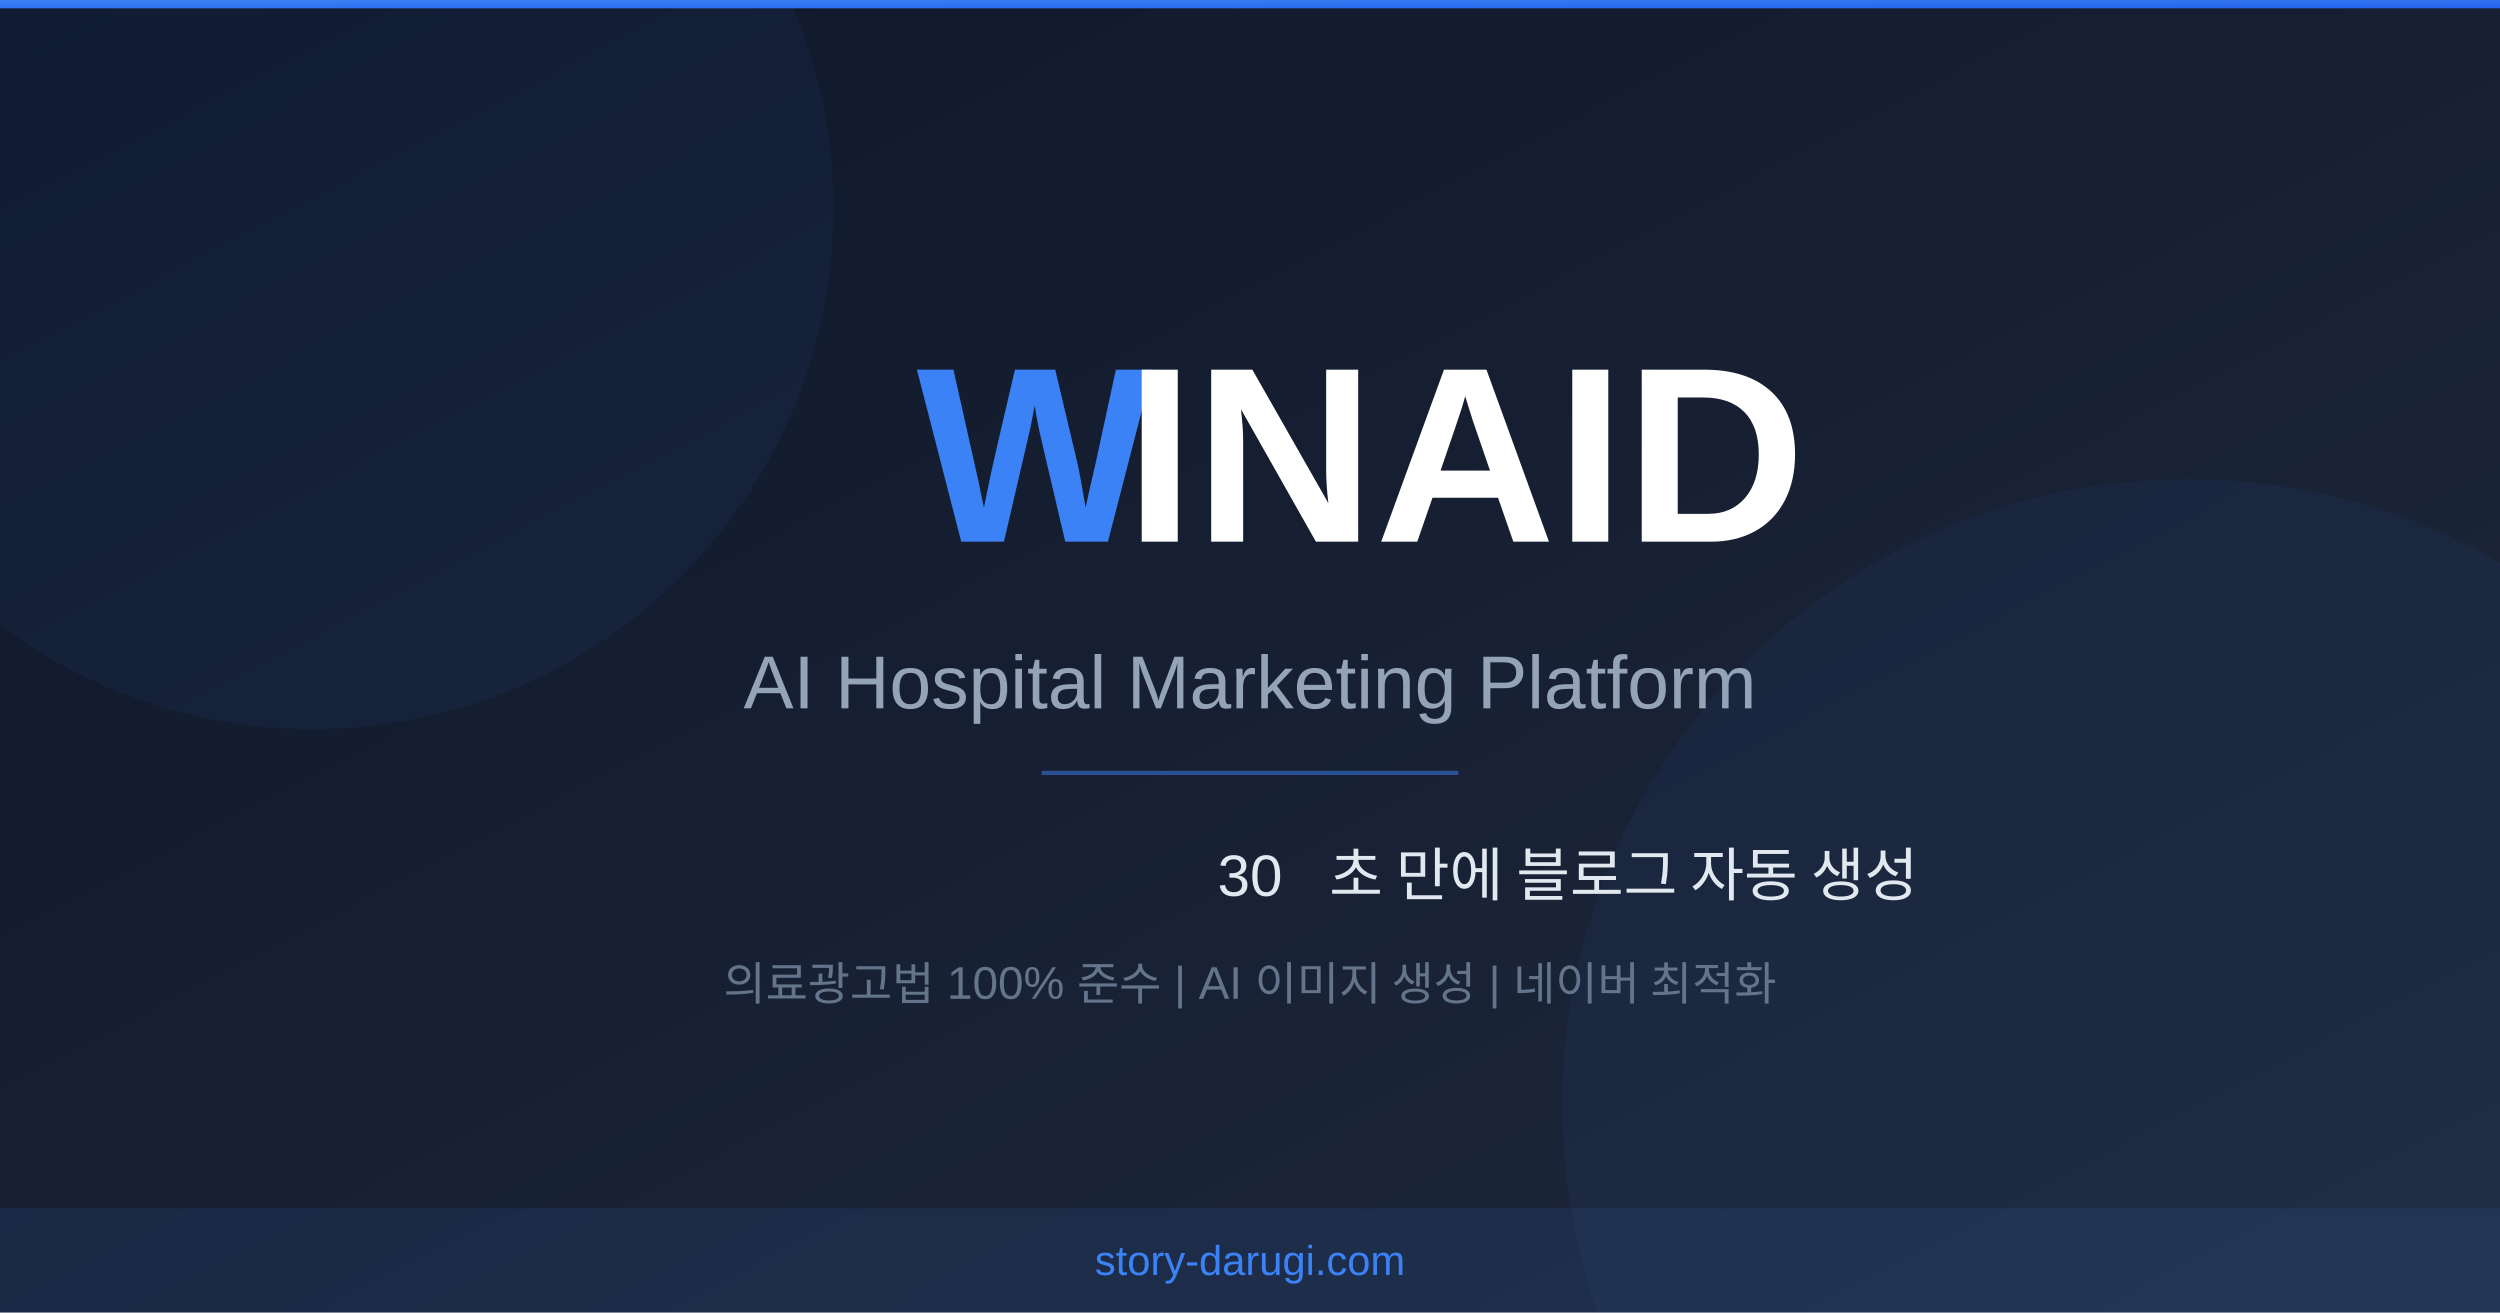
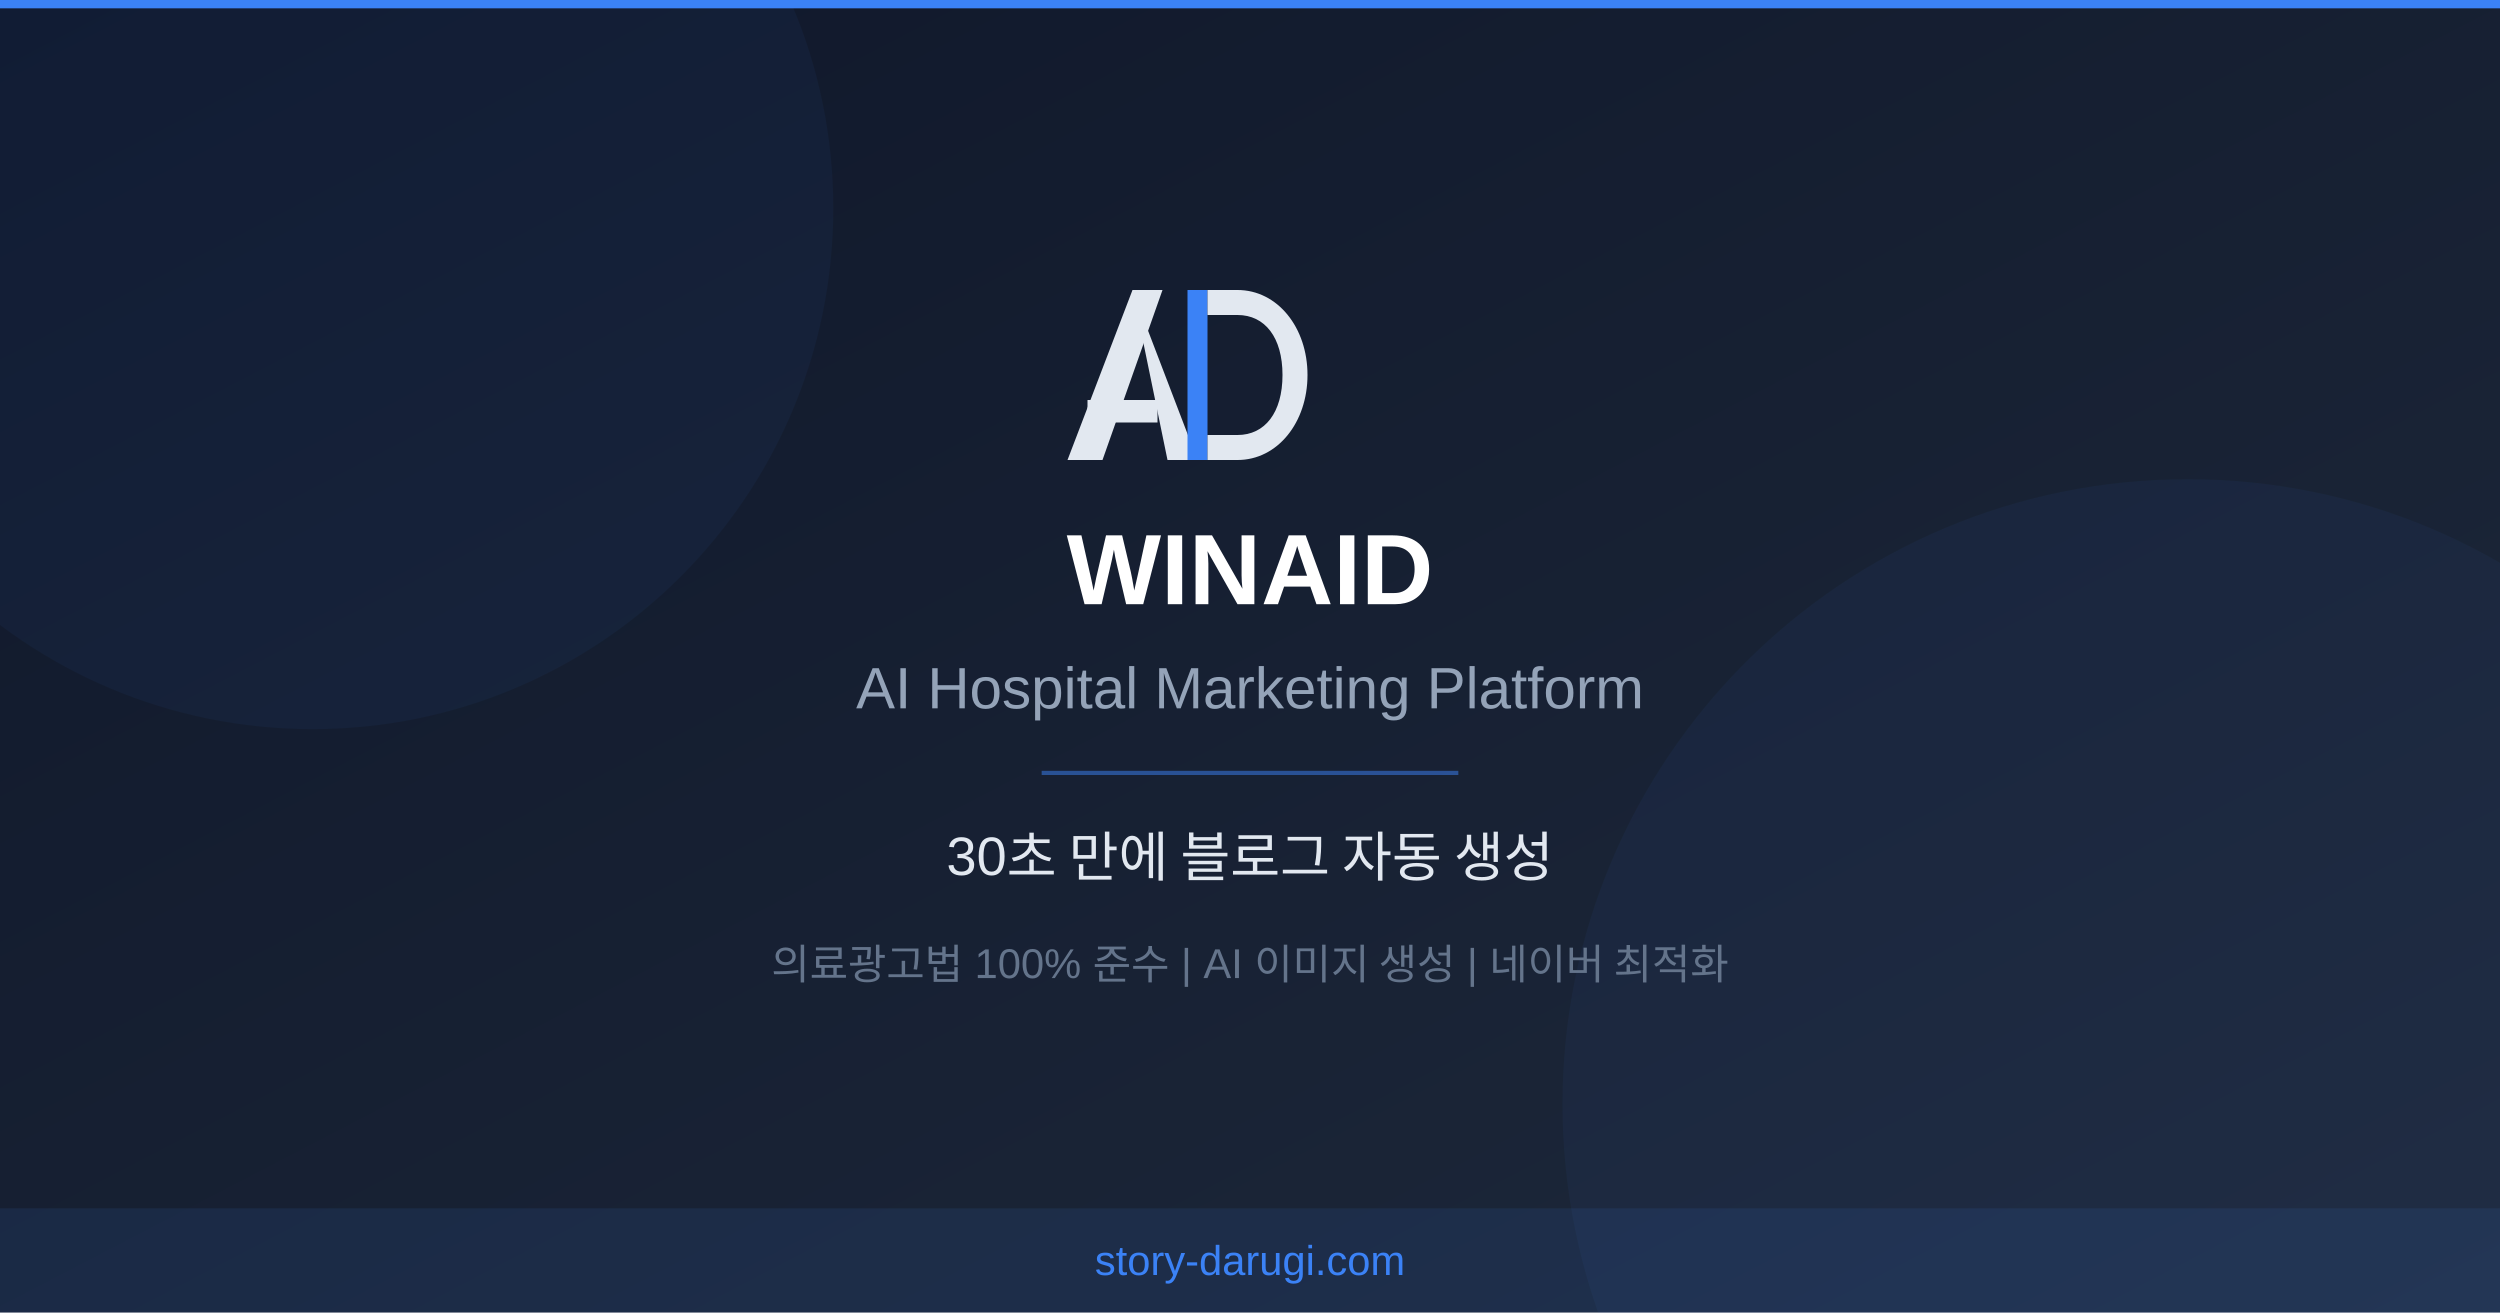
<svg xmlns="http://www.w3.org/2000/svg" width="1200" height="630">
  <defs>
    <linearGradient id="bgGradient" x1="0%" y1="0%" x2="100%" y2="100%">
      <stop offset="0%" style="stop-color:#0f172a" />
      <stop offset="100%" style="stop-color:#1e293b" />
    </linearGradient>
-     <linearGradient id="blueGlow" x1="0%" y1="0%" x2="100%" y2="100%">
-       <stop offset="0%" style="stop-color:#3B82F6" />
-       <stop offset="100%" style="stop-color:#2563EB" />
-     </linearGradient>
  </defs>
  <rect width="1200" height="630" fill="url(#bgGradient)" />
  <circle cx="150" cy="100" r="250" fill="#3B82F6" opacity="0.05" />
  <circle cx="1050" cy="530" r="300" fill="#3B82F6" opacity="0.05" />
-   <rect x="0" y="0" width="1200" height="4" fill="url(#blueGlow)" />
-   <text x="440" y="260" font-family="Arial Black, Arial, sans-serif" font-size="120" font-weight="900" fill="#3B82F6">W</text>
-   <text x="540" y="260" font-family="Arial Black, Arial, sans-serif" font-size="120" font-weight="900" fill="#ffffff">INAID</text>
-   <text x="600" y="340" font-family="Arial, sans-serif" font-size="36" fill="#94a3b8" text-anchor="middle">AI Hospital Marketing Platform</text>
+   <rect x="0" y="0" width="1200" height="4" fill="#3B82F6" />
+   <g transform="translate(510, 120) scale(1.2)">
+     <path d="M2 84L28 16h12L16 84H2z" fill="#e2e8f0" />
+     <path d="M28 16L54 84H42L28 16z" fill="#e2e8f0" />
+     <path d="M10 60h28v9H10z" fill="#e2e8f0" />
+     <path d="M50 16h8v68h-8z" fill="#3B82F6" />
+     <path d="M58 16h12c16 0 28 15 28 34s-12 34-28 34H58V74h12c11 0 18-9 18-24s-7-24-18-24H58V16z" fill="#e2e8f0" />
+   </g>
+   <text x="600" y="290" font-family="Arial Black, Arial, sans-serif" font-size="48" font-weight="900" fill="#ffffff" text-anchor="middle">WINAID</text>
+   <text x="600" y="340" font-family="Arial, sans-serif" font-size="28" fill="#94a3b8" text-anchor="middle">AI Hospital Marketing Platform</text>
  <rect x="500" y="370" width="200" height="2" fill="#3B82F6" opacity="0.5" />
-   <text x="600" y="430" font-family="Arial, sans-serif" font-size="28" fill="#e2e8f0" text-anchor="middle">30</text>
-   <text x="638" y="430" font-family="Arial, sans-serif" font-size="28" fill="#e2e8f0">초 만에 블로그 자동 생성</text>
-   <text x="600" y="480" font-family="Arial, sans-serif" font-size="22" fill="#64748b" text-anchor="middle">의료광고법 100% 준수  |  AI 이미지 생성  |  네이버 최적화</text>
+   <text x="600" y="420" font-family="Arial, sans-serif" font-size="26" fill="#e2e8f0" text-anchor="middle">30초 만에 블로그 자동 생성</text>
+   <text x="600" y="470" font-family="Arial, sans-serif" font-size="20" fill="#64748b" text-anchor="middle">의료광고법 100% 준수  |  AI 이미지 생성  |  네이버 최적화</text>
  <rect x="0" y="580" width="1200" height="50" fill="#3B82F6" opacity="0.1" />
  <text x="600" y="612" font-family="Arial, sans-serif" font-size="20" fill="#3B82F6" text-anchor="middle">story-darugi.com</text>
</svg>
